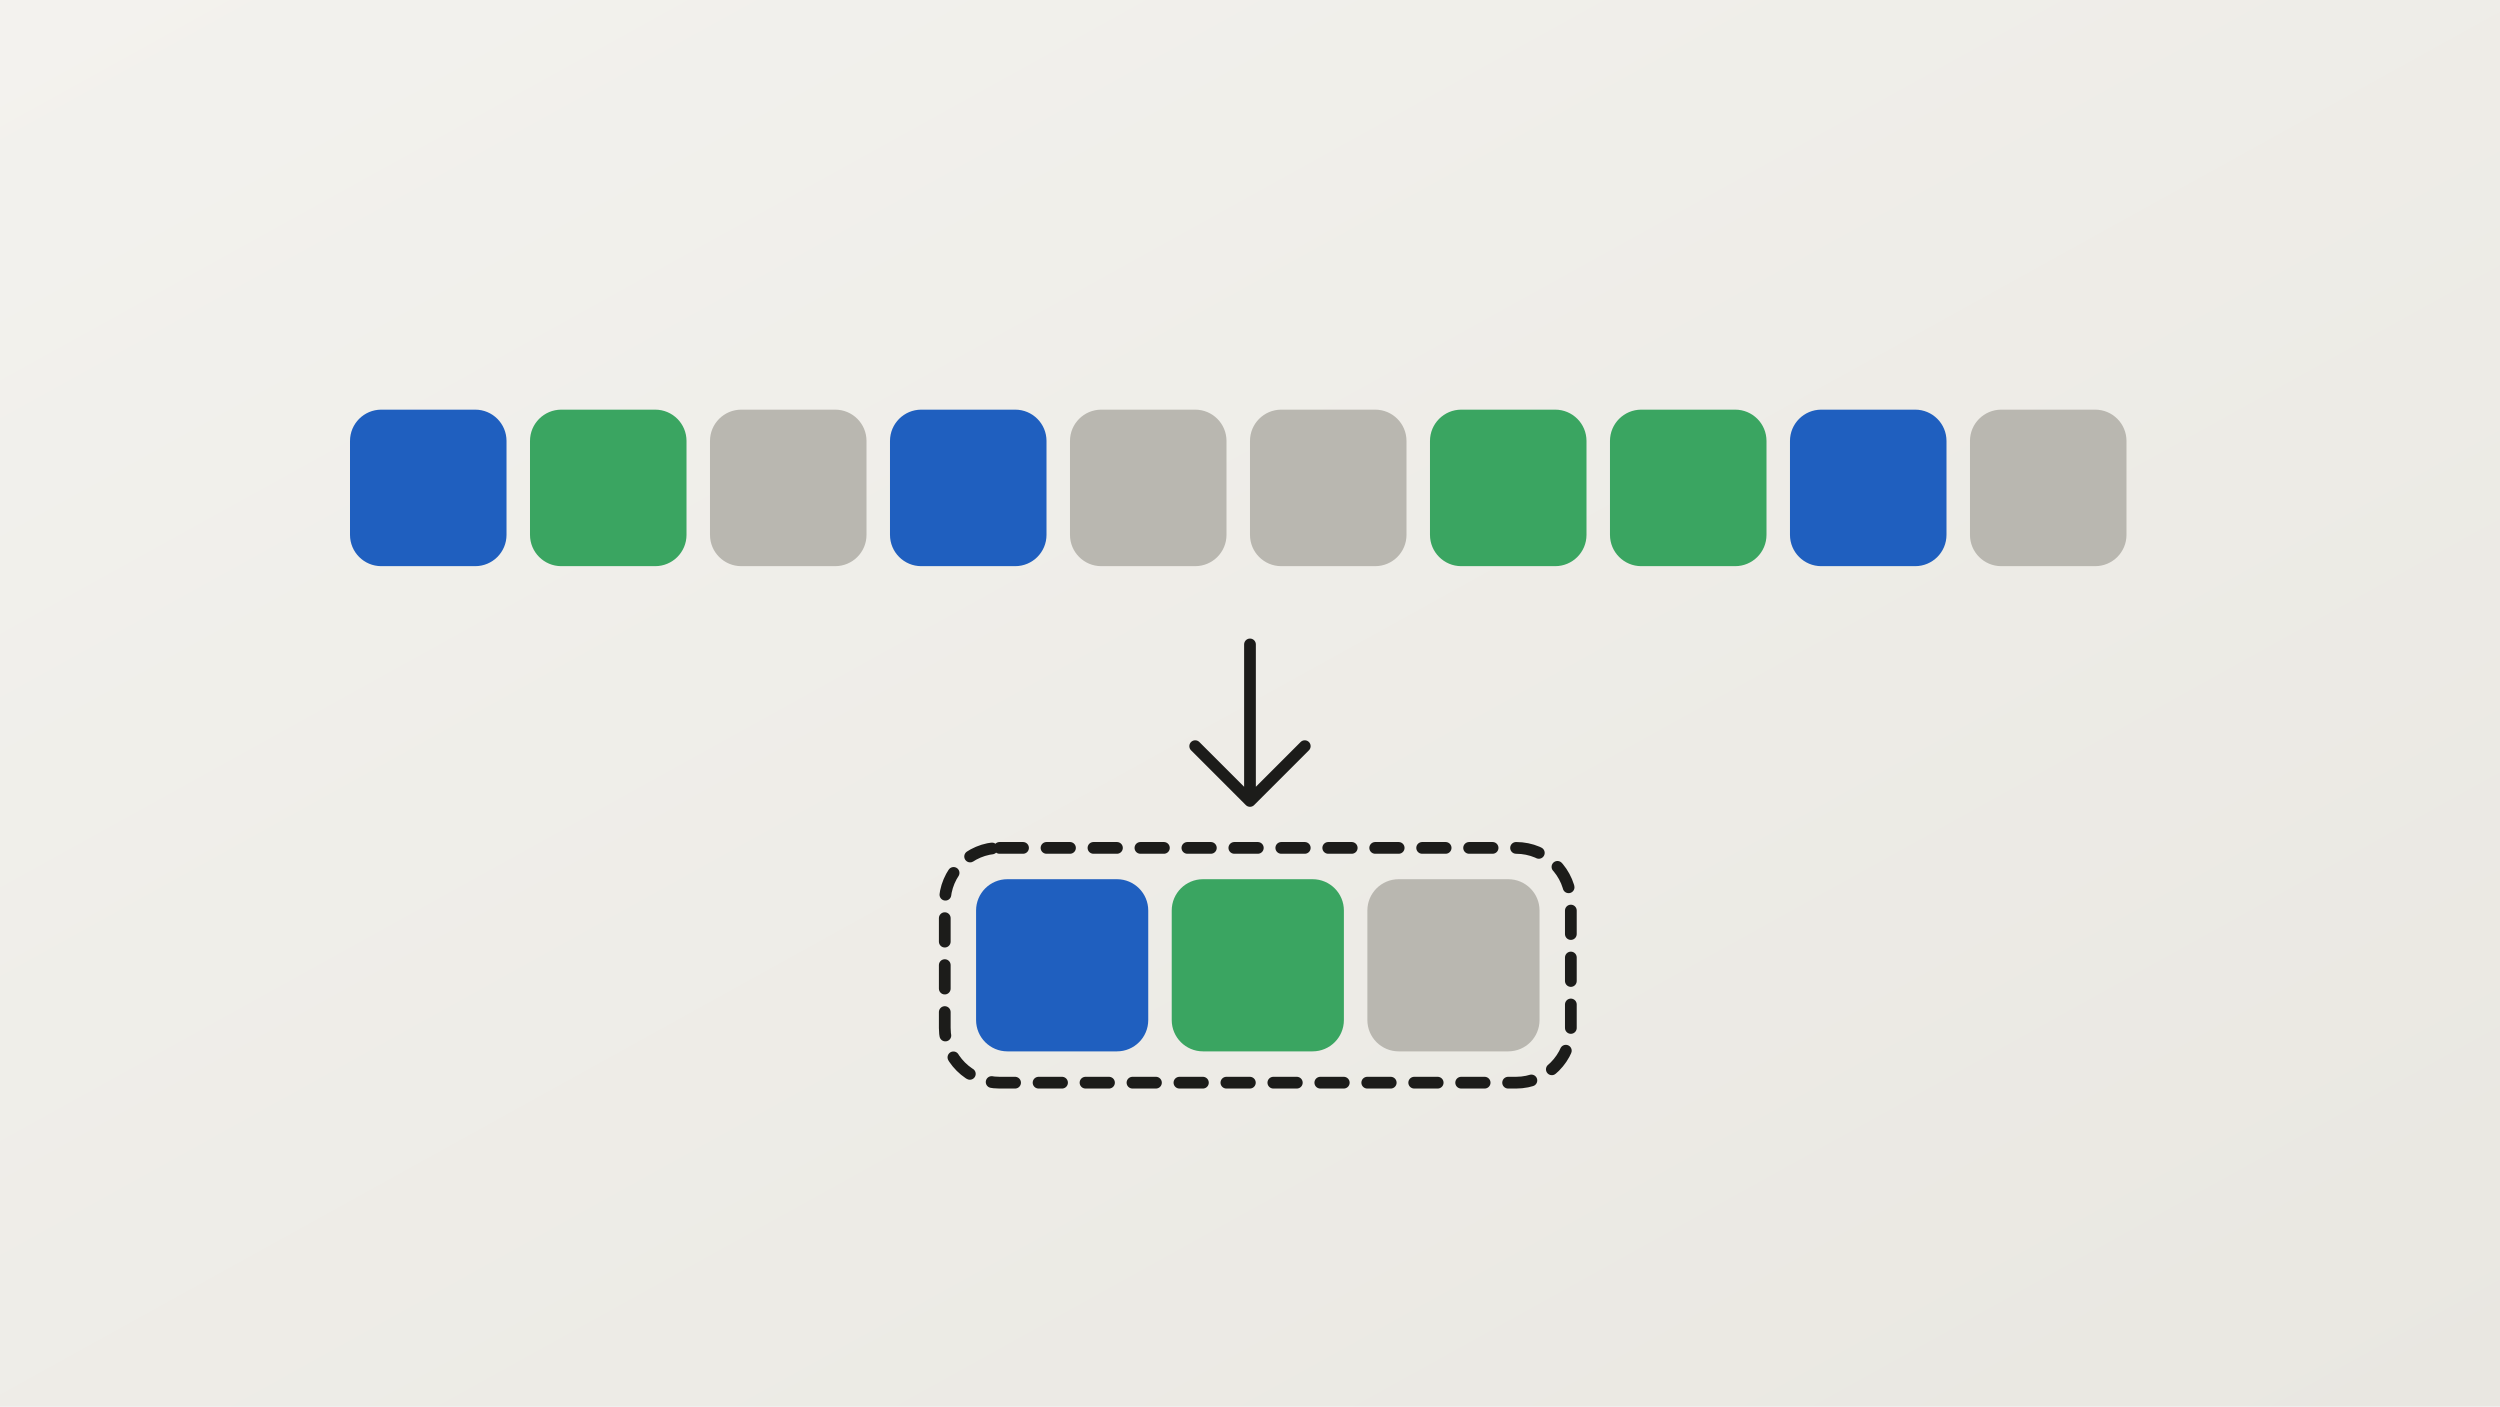
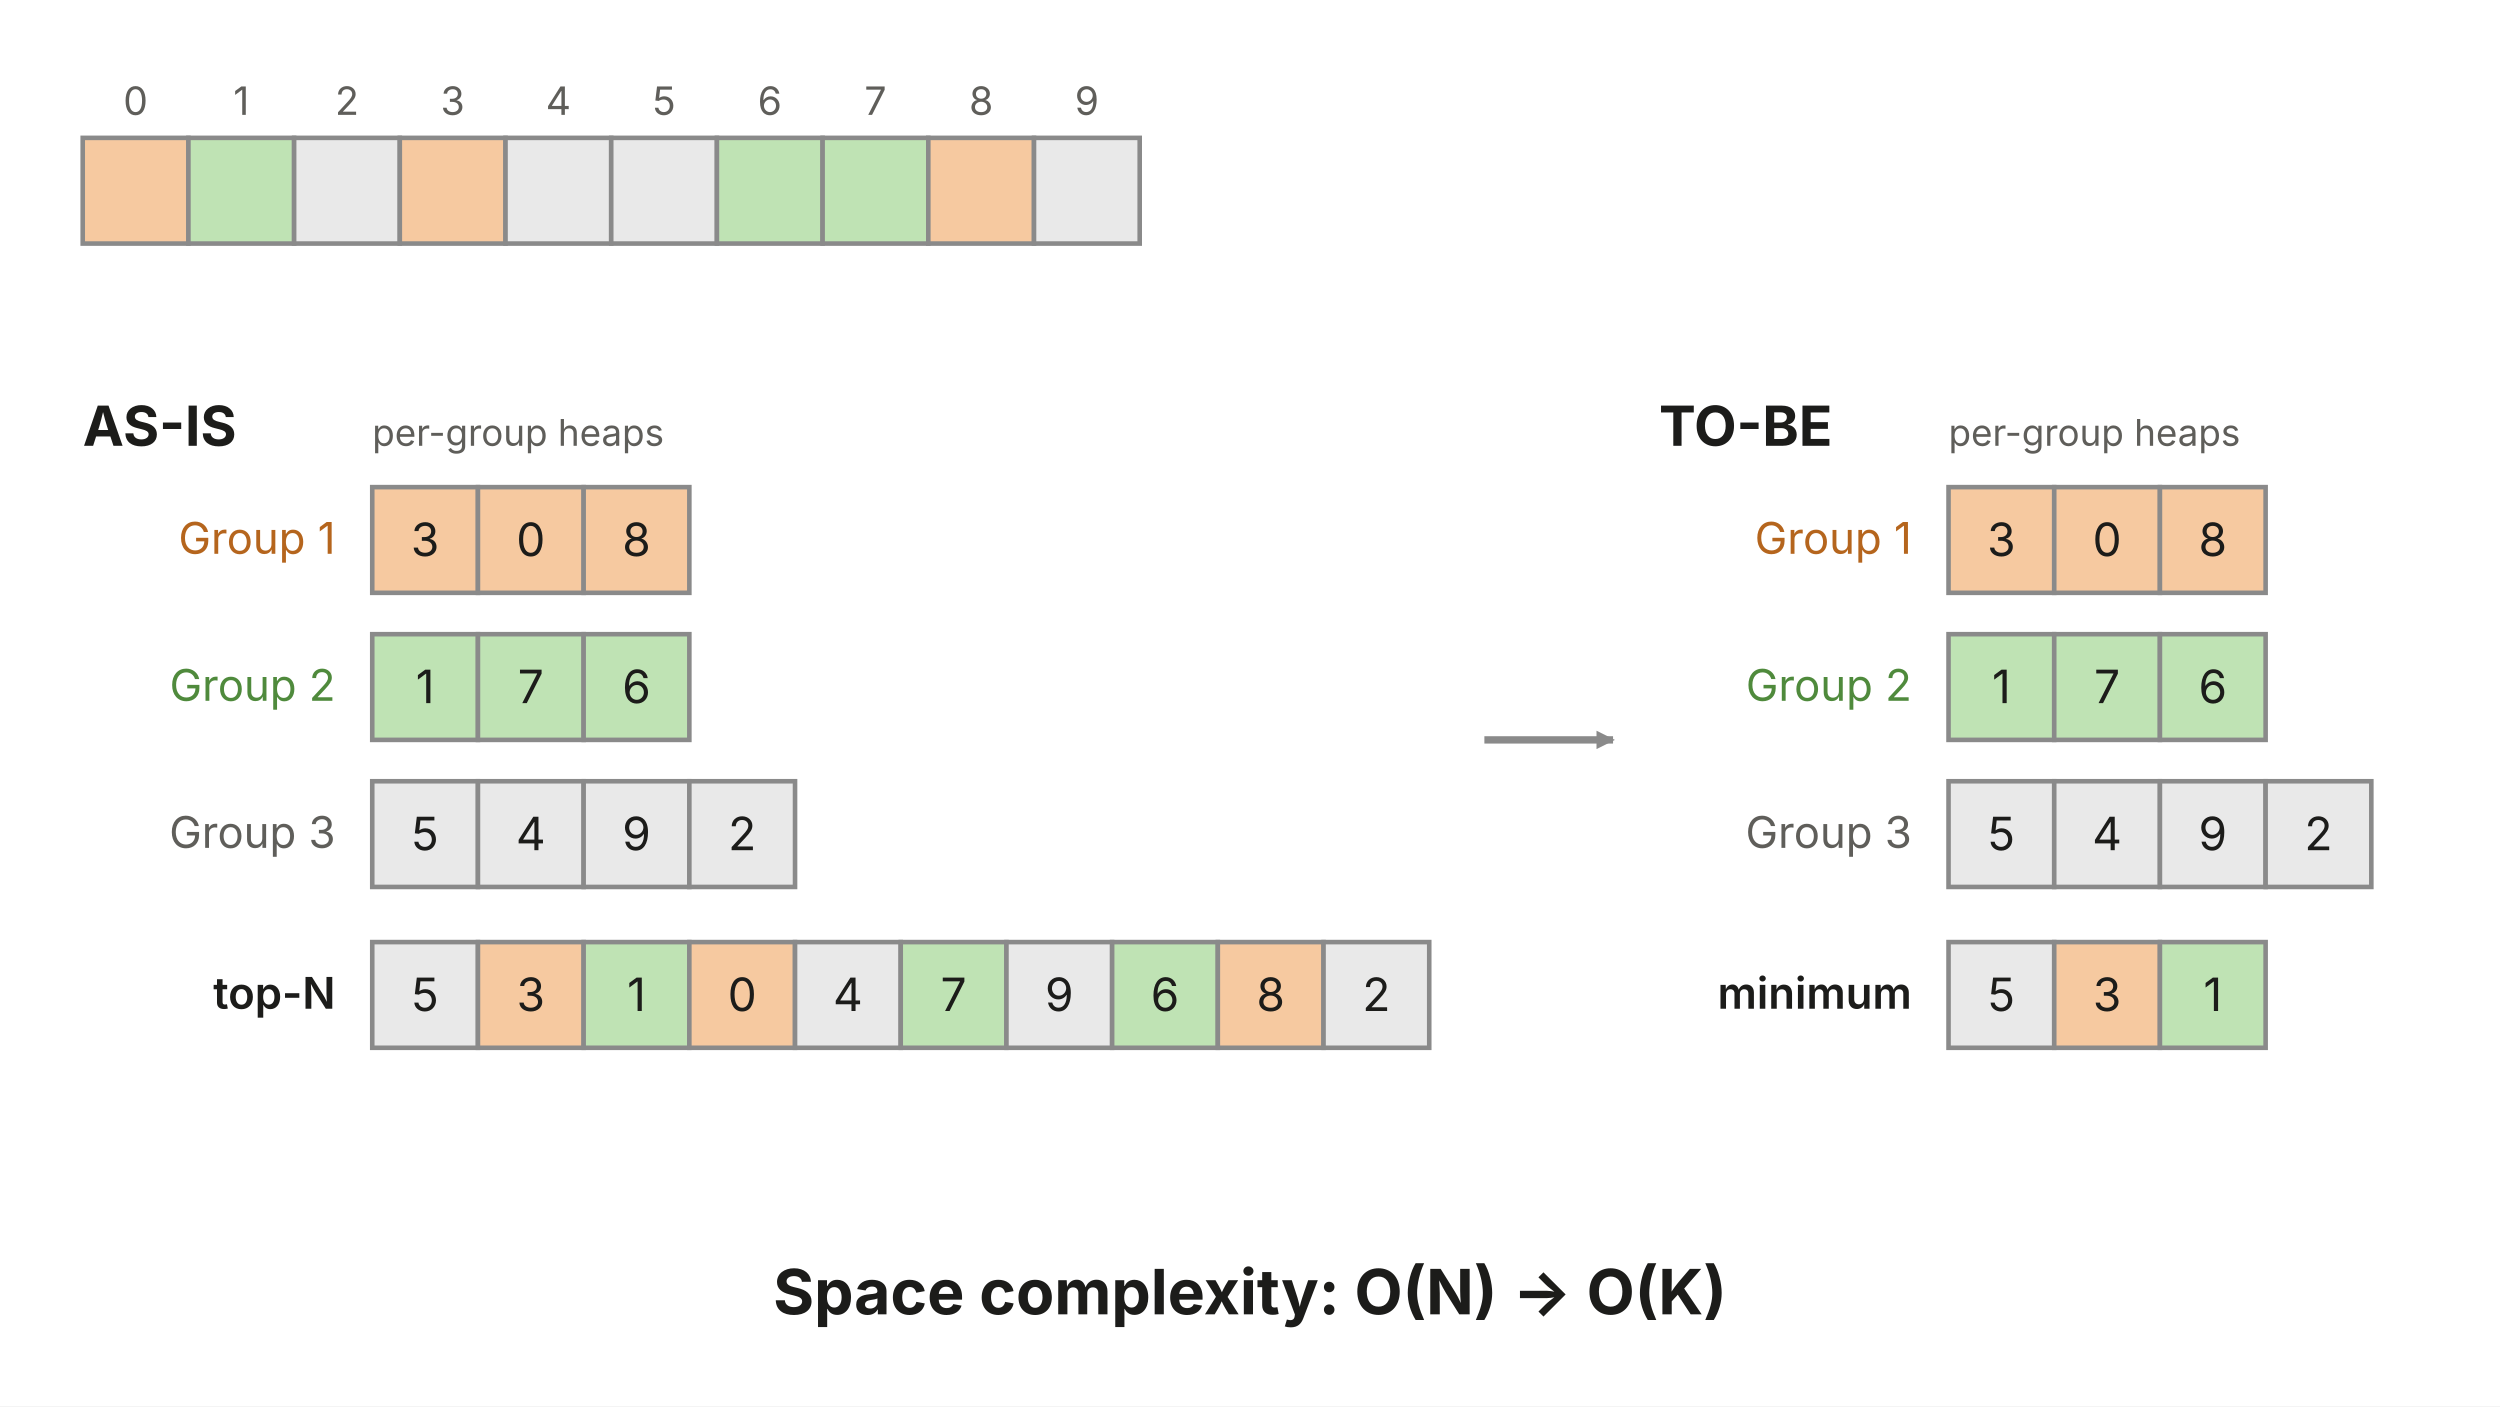
- <svg xmlns="http://www.w3.org/2000/svg" viewBox="0 0 1600 900" width="1600" height="900">
+ <svg xmlns="http://www.w3.org/2000/svg" viewBox="0 0 1360 765" width="1360" height="765" font-family="ui-sans-serif,-apple-system,Inter,Segoe UI,Roboto,Helvetica,Arial,sans-serif">
  <defs>
-     <linearGradient id="g" x1="0" y1="0" x2="1" y2="1">
-       <stop offset="0" stop-color="#f3f2ee" />
-       <stop offset="1" stop-color="#e9e7e1" />
-     </linearGradient>
+     <marker id="a" markerWidth="10" markerHeight="10" refX="9" refY="5" orient="auto" markerUnits="userSpaceOnUse">
+       <path d="M0,0 L10,5 L0,10 z" fill="#8a8a8a" />
+     </marker>
  </defs>
-   <rect width="1600" height="900" fill="url(#g)" />
-   <g transform="translate(224.0 162.0) scale(2.5043)" fill="none" stroke="#1c1c1a" stroke-width="3" stroke-linecap="round" stroke-linejoin="round">
-     <rect x="0" y="40" width="40" height="40" rx="8" fill="#1f5fbf" stroke="none" />
-     <rect x="46" y="40" width="40" height="40" rx="8" fill="#3aa561" stroke="none" />
-     <rect x="92" y="40" width="40" height="40" rx="8" fill="#b9b7b0" stroke="none" />
-     <rect x="138" y="40" width="40" height="40" rx="8" fill="#1f5fbf" stroke="none" />
-     <rect x="184" y="40" width="40" height="40" rx="8" fill="#b9b7b0" stroke="none" />
-     <rect x="230" y="40" width="40" height="40" rx="8" fill="#b9b7b0" stroke="none" />
-     <rect x="276" y="40" width="40" height="40" rx="8" fill="#3aa561" stroke="none" />
-     <rect x="322" y="40" width="40" height="40" rx="8" fill="#3aa561" stroke="none" />
-     <rect x="368" y="40" width="40" height="40" rx="8" fill="#1f5fbf" stroke="none" />
-     <rect x="414" y="40" width="40" height="40" rx="8" fill="#b9b7b0" stroke="none" />
-     <path d="M230 100 v40 m-14 -14 l14 14 l14 -14" stroke="#1c1c1a" />
-     <rect x="160" y="160" width="44" height="44" rx="8" fill="#1f5fbf" stroke="none" />
-     <rect x="210" y="160" width="44" height="44" rx="8" fill="#3aa561" stroke="none" />
-     <rect x="260" y="160" width="44" height="44" rx="8" fill="#b9b7b0" stroke="none" />
-     <rect x="152" y="152" width="160" height="60" rx="14" stroke="#1c1c1a" stroke-width="3" stroke-dasharray="6 6" />
+   <rect width="1360" height="765" fill="#ffffff" />
+   <g transform="translate(-5.0 -25.0) scale(1.25)">
+     <rect x="40" y="80" width="46" height="46" fill="#f6c9a0" stroke="#8a8a8a" stroke-width="2" />
+     <text x="63.0" y="70" text-anchor="middle" font-size="17" fill="#5f5e5a">0</text>
+     <rect x="86" y="80" width="46" height="46" fill="#bfe3b4" stroke="#8a8a8a" stroke-width="2" />
+     <text x="109.0" y="70" text-anchor="middle" font-size="17" fill="#5f5e5a">1</text>
+     <rect x="132" y="80" width="46" height="46" fill="#e9e9e9" stroke="#8a8a8a" stroke-width="2" />
+     <text x="155.0" y="70" text-anchor="middle" font-size="17" fill="#5f5e5a">2</text>
+     <rect x="178" y="80" width="46" height="46" fill="#f6c9a0" stroke="#8a8a8a" stroke-width="2" />
+     <text x="201.0" y="70" text-anchor="middle" font-size="17" fill="#5f5e5a">3</text>
+     <rect x="224" y="80" width="46" height="46" fill="#e9e9e9" stroke="#8a8a8a" stroke-width="2" />
+     <text x="247.0" y="70" text-anchor="middle" font-size="17" fill="#5f5e5a">4</text>
+     <rect x="270" y="80" width="46" height="46" fill="#e9e9e9" stroke="#8a8a8a" stroke-width="2" />
+     <text x="293.0" y="70" text-anchor="middle" font-size="17" fill="#5f5e5a">5</text>
+     <rect x="316" y="80" width="46" height="46" fill="#bfe3b4" stroke="#8a8a8a" stroke-width="2" />
+     <text x="339.0" y="70" text-anchor="middle" font-size="17" fill="#5f5e5a">6</text>
+     <rect x="362" y="80" width="46" height="46" fill="#bfe3b4" stroke="#8a8a8a" stroke-width="2" />
+     <text x="385.0" y="70" text-anchor="middle" font-size="17" fill="#5f5e5a">7</text>
+     <rect x="408" y="80" width="46" height="46" fill="#f6c9a0" stroke="#8a8a8a" stroke-width="2" />
+     <text x="431.0" y="70" text-anchor="middle" font-size="17" fill="#5f5e5a">8</text>
+     <rect x="454" y="80" width="46" height="46" fill="#e9e9e9" stroke="#8a8a8a" stroke-width="2" />
+     <text x="477.0" y="70" text-anchor="middle" font-size="17" fill="#5f5e5a">9</text>
  </g>
+   <g transform="translate(-5.0 -35.0) scale(1.25)">
+     <text x="40" y="222" font-size="24" font-weight="700" fill="#1c1c1a" text-anchor="start">AS-IS</text>
+     <text x="166" y="222" font-size="16" font-weight="normal" fill="#5f5e5a" text-anchor="start">per-group heaps</text>
+     <text x="150" y="269.0" font-size="19" font-weight="normal" fill="#b5651d" text-anchor="end">Group 1</text>
+     <rect x="166" y="240" width="46" height="46" fill="#f6c9a0" stroke="#8a8a8a" stroke-width="2" />
+     <text x="189.0" y="270.0" text-anchor="middle" font-size="20" fill="#1c1c1a">3</text>
+     <rect x="212" y="240" width="46" height="46" fill="#f6c9a0" stroke="#8a8a8a" stroke-width="2" />
+     <text x="235.0" y="270.0" text-anchor="middle" font-size="20" fill="#1c1c1a">0</text>
+     <rect x="258" y="240" width="46" height="46" fill="#f6c9a0" stroke="#8a8a8a" stroke-width="2" />
+     <text x="281.0" y="270.0" text-anchor="middle" font-size="20" fill="#1c1c1a">8</text>
+     <text x="150" y="333.0" font-size="19" font-weight="normal" fill="#4f8a3c" text-anchor="end">Group 2</text>
+     <rect x="166" y="304" width="46" height="46" fill="#bfe3b4" stroke="#8a8a8a" stroke-width="2" />
+     <text x="189.0" y="334.0" text-anchor="middle" font-size="20" fill="#1c1c1a">1</text>
+     <rect x="212" y="304" width="46" height="46" fill="#bfe3b4" stroke="#8a8a8a" stroke-width="2" />
+     <text x="235.0" y="334.0" text-anchor="middle" font-size="20" fill="#1c1c1a">7</text>
+     <rect x="258" y="304" width="46" height="46" fill="#bfe3b4" stroke="#8a8a8a" stroke-width="2" />
+     <text x="281.0" y="334.0" text-anchor="middle" font-size="20" fill="#1c1c1a">6</text>
+     <text x="150" y="397.0" font-size="19" font-weight="normal" fill="#5f5e5a" text-anchor="end">Group 3</text>
+     <rect x="166" y="368" width="46" height="46" fill="#e9e9e9" stroke="#8a8a8a" stroke-width="2" />
+     <text x="189.0" y="398.0" text-anchor="middle" font-size="20" fill="#1c1c1a">5</text>
+     <rect x="212" y="368" width="46" height="46" fill="#e9e9e9" stroke="#8a8a8a" stroke-width="2" />
+     <text x="235.0" y="398.0" text-anchor="middle" font-size="20" fill="#1c1c1a">4</text>
+     <rect x="258" y="368" width="46" height="46" fill="#e9e9e9" stroke="#8a8a8a" stroke-width="2" />
+     <text x="281.0" y="398.0" text-anchor="middle" font-size="20" fill="#1c1c1a">9</text>
+     <rect x="304" y="368" width="46" height="46" fill="#e9e9e9" stroke="#8a8a8a" stroke-width="2" />
+     <text x="327.0" y="398.0" text-anchor="middle" font-size="20" fill="#1c1c1a">2</text>
+     <text x="150" y="467.0" font-size="19" font-weight="600" fill="#1c1c1a" text-anchor="end">top-N</text>
+     <rect x="166" y="438" width="46" height="46" fill="#e9e9e9" stroke="#8a8a8a" stroke-width="2" />
+     <text x="189.0" y="468.0" text-anchor="middle" font-size="20" fill="#1c1c1a">5</text>
+     <rect x="212" y="438" width="46" height="46" fill="#f6c9a0" stroke="#8a8a8a" stroke-width="2" />
+     <text x="235.0" y="468.0" text-anchor="middle" font-size="20" fill="#1c1c1a">3</text>
+     <rect x="258" y="438" width="46" height="46" fill="#bfe3b4" stroke="#8a8a8a" stroke-width="2" />
+     <text x="281.0" y="468.0" text-anchor="middle" font-size="20" fill="#1c1c1a">1</text>
+     <rect x="304" y="438" width="46" height="46" fill="#f6c9a0" stroke="#8a8a8a" stroke-width="2" />
+     <text x="327.0" y="468.0" text-anchor="middle" font-size="20" fill="#1c1c1a">0</text>
+     <rect x="350" y="438" width="46" height="46" fill="#e9e9e9" stroke="#8a8a8a" stroke-width="2" />
+     <text x="373.0" y="468.0" text-anchor="middle" font-size="20" fill="#1c1c1a">4</text>
+     <rect x="396" y="438" width="46" height="46" fill="#bfe3b4" stroke="#8a8a8a" stroke-width="2" />
+     <text x="419.0" y="468.0" text-anchor="middle" font-size="20" fill="#1c1c1a">7</text>
+     <rect x="442" y="438" width="46" height="46" fill="#e9e9e9" stroke="#8a8a8a" stroke-width="2" />
+     <text x="465.0" y="468.0" text-anchor="middle" font-size="20" fill="#1c1c1a">9</text>
+     <rect x="488" y="438" width="46" height="46" fill="#bfe3b4" stroke="#8a8a8a" stroke-width="2" />
+     <text x="511.0" y="468.0" text-anchor="middle" font-size="20" fill="#1c1c1a">6</text>
+     <rect x="534" y="438" width="46" height="46" fill="#f6c9a0" stroke="#8a8a8a" stroke-width="2" />
+     <text x="557.0" y="468.0" text-anchor="middle" font-size="20" fill="#1c1c1a">8</text>
+     <rect x="580" y="438" width="46" height="46" fill="#e9e9e9" stroke="#8a8a8a" stroke-width="2" />
+     <text x="603.0" y="468.0" text-anchor="middle" font-size="20" fill="#1c1c1a">2</text>
+   </g>
+   <line x1="807.5" y1="402.5" x2="877.5" y2="402.5" stroke="#8a8a8a" stroke-width="4" marker-end="url(#a)" />
+   <g transform="translate(-60.0 -35.0) scale(1.25)">
+     <text x="770" y="222" font-size="24" font-weight="700" fill="#1c1c1a" text-anchor="start">TO-BE</text>
+     <text x="896" y="222" font-size="16" font-weight="normal" fill="#5f5e5a" text-anchor="start">per-group heaps</text>
+     <text x="880" y="269.0" font-size="19" font-weight="normal" fill="#b5651d" text-anchor="end">Group 1</text>
+     <rect x="896" y="240" width="46" height="46" fill="#f6c9a0" stroke="#8a8a8a" stroke-width="2" />
+     <text x="919.0" y="270.0" text-anchor="middle" font-size="20" fill="#1c1c1a">3</text>
+     <rect x="942" y="240" width="46" height="46" fill="#f6c9a0" stroke="#8a8a8a" stroke-width="2" />
+     <text x="965.0" y="270.0" text-anchor="middle" font-size="20" fill="#1c1c1a">0</text>
+     <rect x="988" y="240" width="46" height="46" fill="#f6c9a0" stroke="#8a8a8a" stroke-width="2" />
+     <text x="1011.0" y="270.0" text-anchor="middle" font-size="20" fill="#1c1c1a">8</text>
+     <text x="880" y="333.0" font-size="19" font-weight="normal" fill="#4f8a3c" text-anchor="end">Group 2</text>
+     <rect x="896" y="304" width="46" height="46" fill="#bfe3b4" stroke="#8a8a8a" stroke-width="2" />
+     <text x="919.0" y="334.0" text-anchor="middle" font-size="20" fill="#1c1c1a">1</text>
+     <rect x="942" y="304" width="46" height="46" fill="#bfe3b4" stroke="#8a8a8a" stroke-width="2" />
+     <text x="965.0" y="334.0" text-anchor="middle" font-size="20" fill="#1c1c1a">7</text>
+     <rect x="988" y="304" width="46" height="46" fill="#bfe3b4" stroke="#8a8a8a" stroke-width="2" />
+     <text x="1011.0" y="334.0" text-anchor="middle" font-size="20" fill="#1c1c1a">6</text>
+     <text x="880" y="397.0" font-size="19" font-weight="normal" fill="#5f5e5a" text-anchor="end">Group 3</text>
+     <rect x="896" y="368" width="46" height="46" fill="#e9e9e9" stroke="#8a8a8a" stroke-width="2" />
+     <text x="919.0" y="398.0" text-anchor="middle" font-size="20" fill="#1c1c1a">5</text>
+     <rect x="942" y="368" width="46" height="46" fill="#e9e9e9" stroke="#8a8a8a" stroke-width="2" />
+     <text x="965.0" y="398.0" text-anchor="middle" font-size="20" fill="#1c1c1a">4</text>
+     <rect x="988" y="368" width="46" height="46" fill="#e9e9e9" stroke="#8a8a8a" stroke-width="2" />
+     <text x="1011.0" y="398.0" text-anchor="middle" font-size="20" fill="#1c1c1a">9</text>
+     <rect x="1034" y="368" width="46" height="46" fill="#e9e9e9" stroke="#8a8a8a" stroke-width="2" />
+     <text x="1057.0" y="398.0" text-anchor="middle" font-size="20" fill="#1c1c1a">2</text>
+     <text x="880" y="467.0" font-size="19" font-weight="600" fill="#1c1c1a" text-anchor="end">minimum</text>
+     <rect x="896" y="438" width="46" height="46" fill="#e9e9e9" stroke="#8a8a8a" stroke-width="2" />
+     <text x="919.0" y="468.0" text-anchor="middle" font-size="20" fill="#1c1c1a">5</text>
+     <rect x="942" y="438" width="46" height="46" fill="#f6c9a0" stroke="#8a8a8a" stroke-width="2" />
+     <text x="965.0" y="468.0" text-anchor="middle" font-size="20" fill="#1c1c1a">3</text>
+     <rect x="988" y="438" width="46" height="46" fill="#bfe3b4" stroke="#8a8a8a" stroke-width="2" />
+     <text x="1011.0" y="468.0" text-anchor="middle" font-size="20" fill="#1c1c1a">1</text>
+   </g>
+   <text x="680.0" y="715" font-size="34" font-weight="700" fill="#1c1c1a" text-anchor="middle">Space complexity: O(N) → O(K)</text>
</svg>
